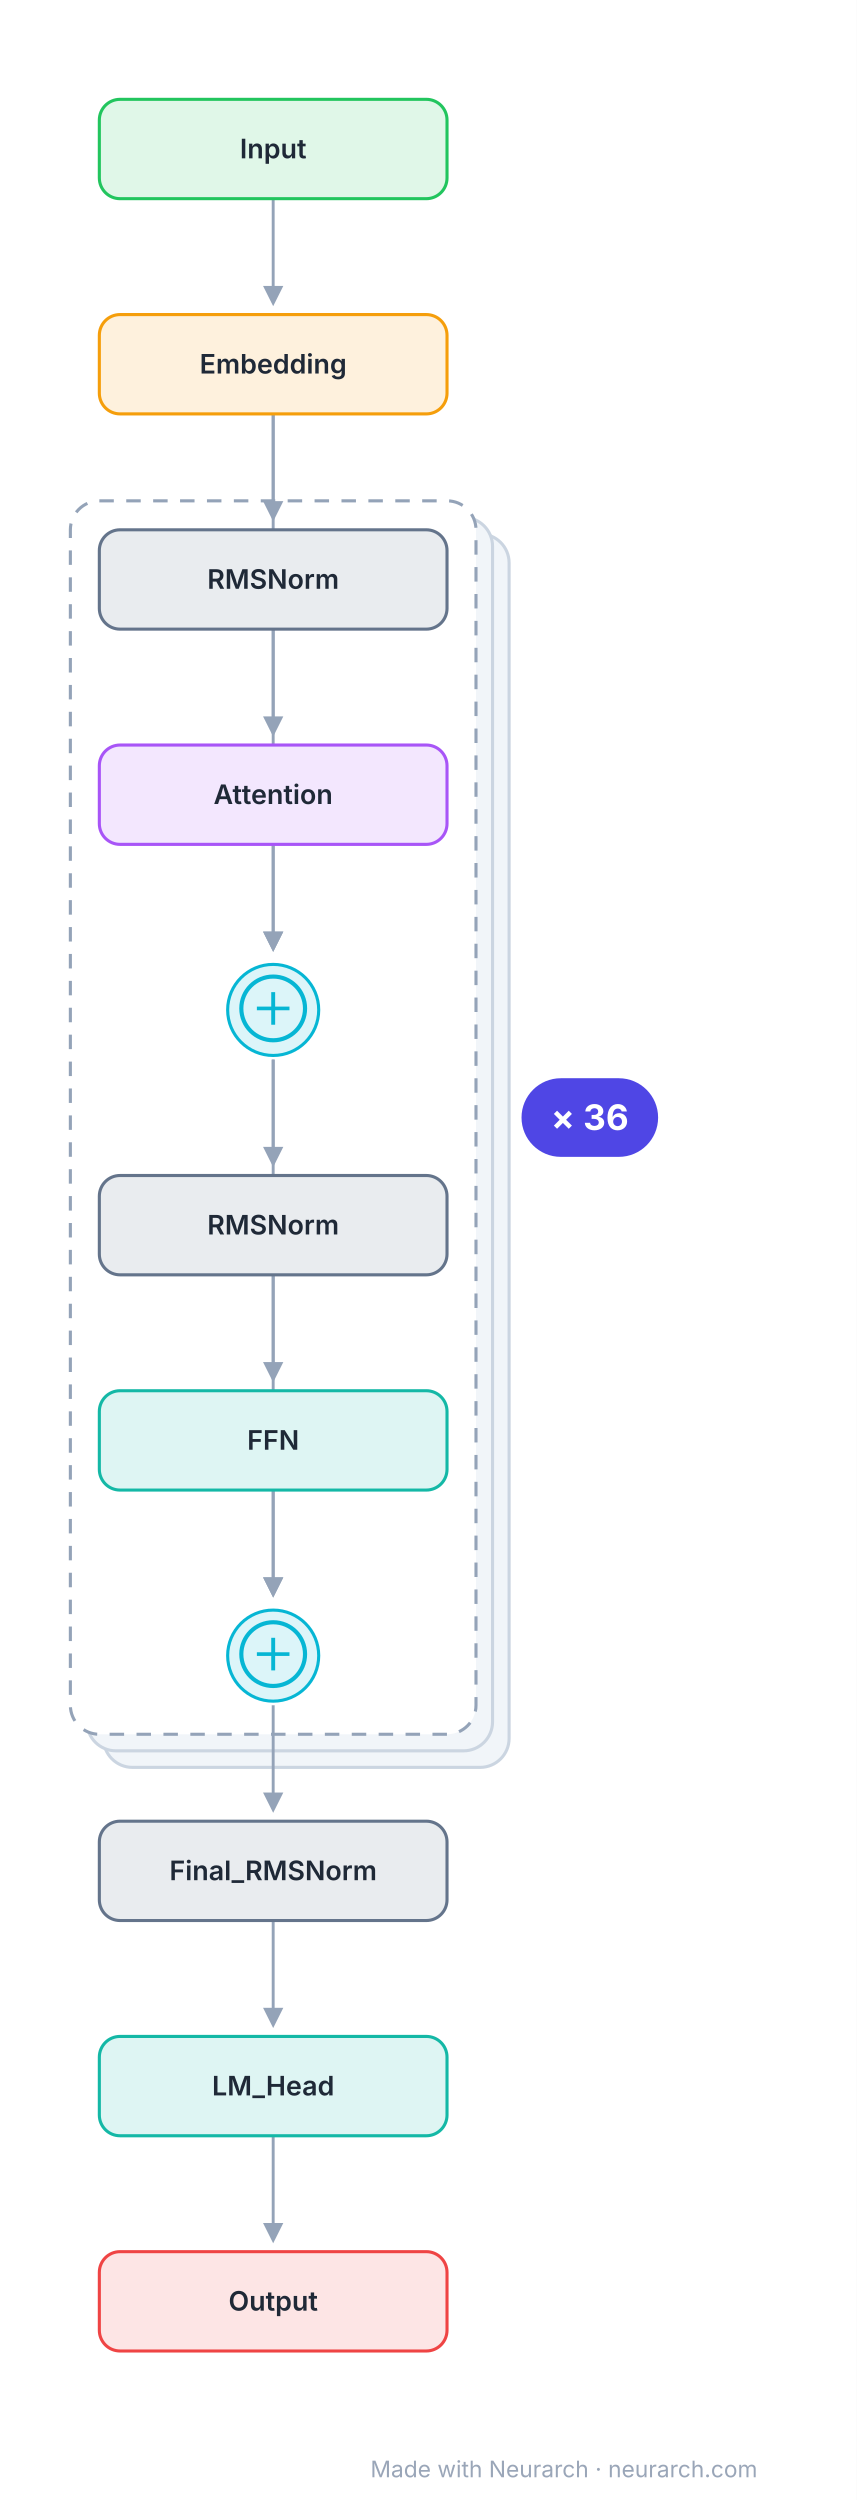
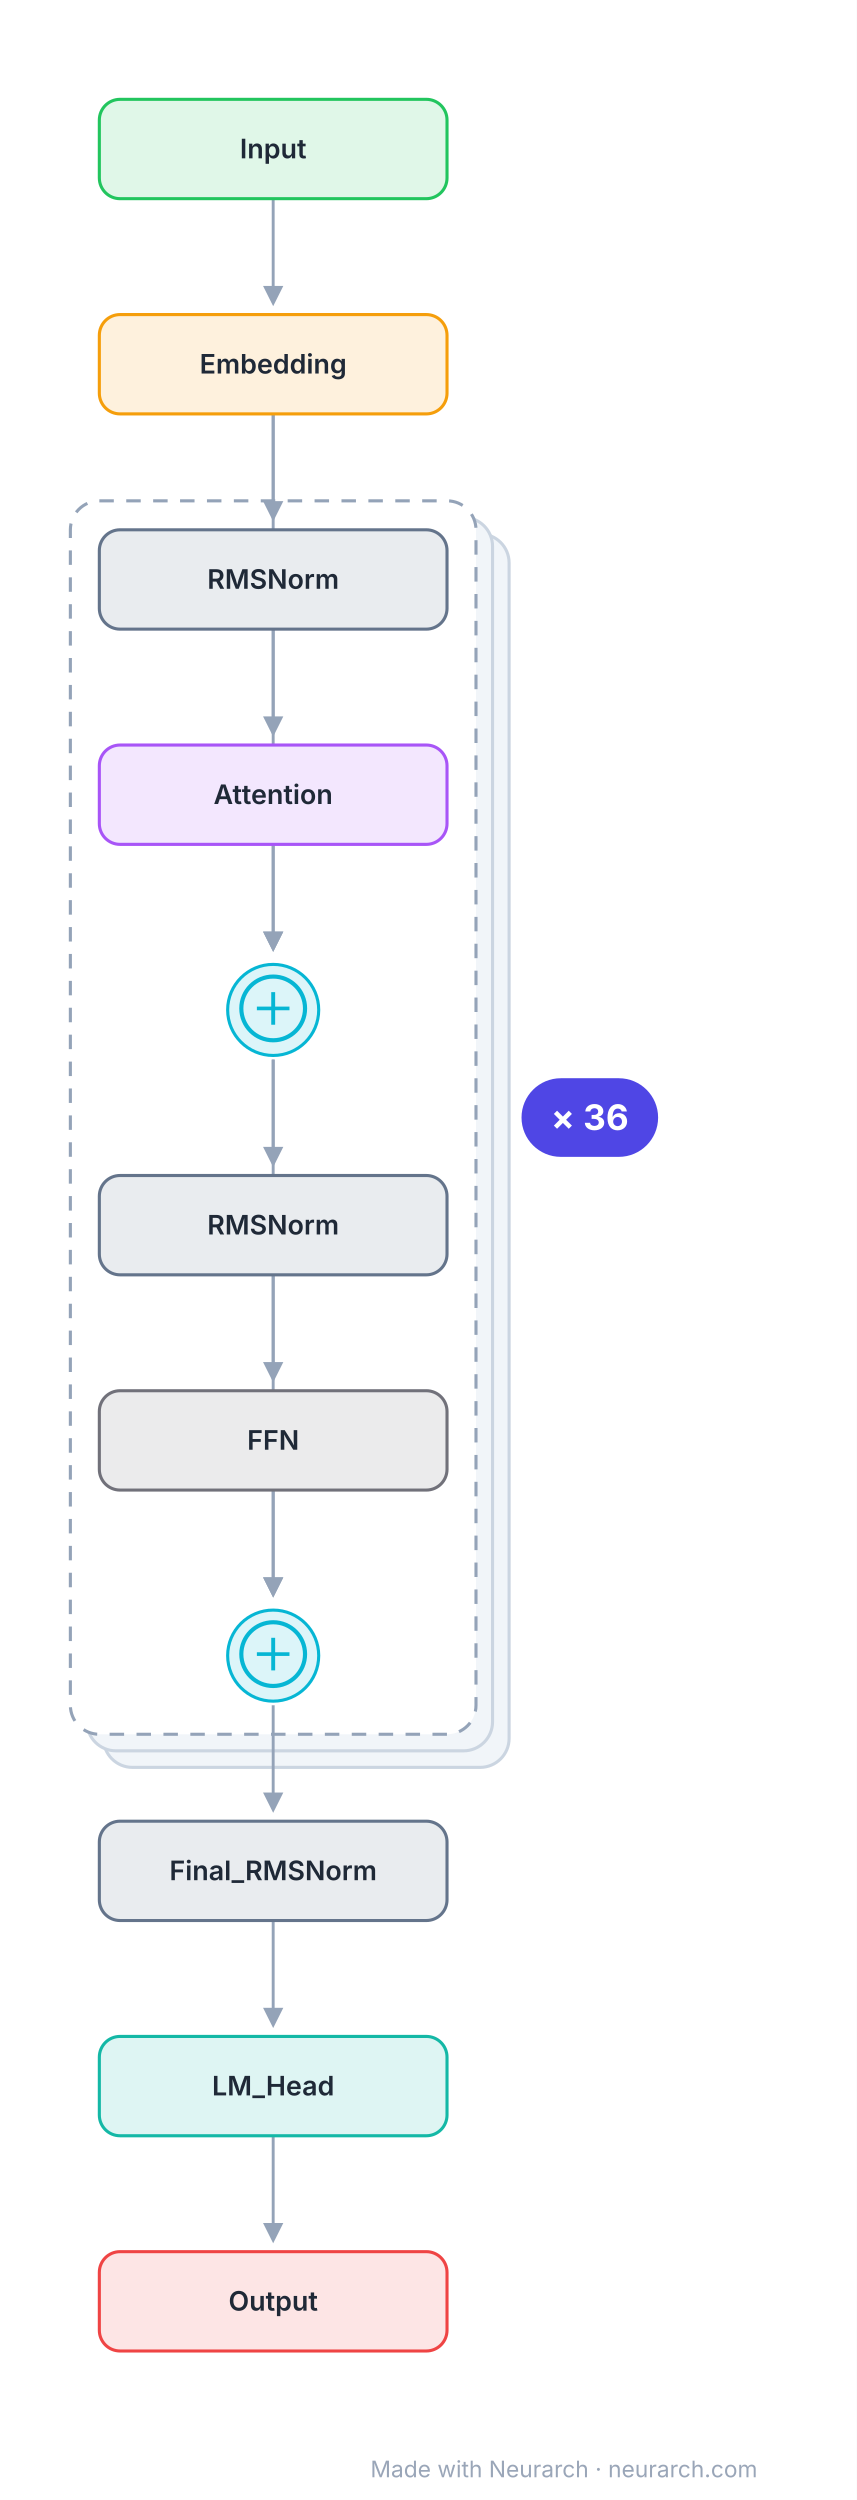
<svg xmlns="http://www.w3.org/2000/svg" width="414" height="1208" viewBox="0 0 414 1208" font-family="-apple-system, 'Segoe UI', Inter, Helvetica, Arial, sans-serif">
  <defs>
    <marker id="arrow" viewBox="0 0 10 10" refX="8" refY="5" markerWidth="7" markerHeight="7" orient="auto-start-reverse">
      <path d="M0,0 L10,5 L0,10 z" fill="#94a3b8" />
    </marker>
  </defs>
  <rect x="0" y="0" width="414" height="1208" fill="#ffffff" />
  <rect x="50.0" y="258.0" width="196.0" height="596.0" rx="14" fill="#f1f5f9" stroke="#cbd5e1" stroke-width="1.5" />
  <rect x="42.0" y="250.0" width="196.0" height="596.0" rx="14" fill="#f1f5f9" stroke="#cbd5e1" stroke-width="1.5" />
  <rect x="34.0" y="242.0" width="196.0" height="596.0" rx="14" fill="#ffffff" stroke="#94a3b8" stroke-width="1.5" stroke-dasharray="7 6" />
  <rect x="252.0" y="521.0" width="66" height="38" rx="19" fill="#4f46e5" />
  <text x="285.0" y="546.0" text-anchor="middle" font-size="17" font-weight="700" fill="#ffffff">× 36</text>
  <path d="M132.0,96.0 C132.0,121.0 132.0,121.0 132.0,146.0" fill="none" stroke="#94a3b8" stroke-width="1.4" marker-end="url(#arrow)" />
  <path d="M132.0,200.0 C132.0,225.0 132.0,225.0 132.0,250.0" fill="none" stroke="#94a3b8" stroke-width="1.4" marker-end="url(#arrow)" />
  <path d="M132.0,304.0 C132.0,329.0 132.0,329.0 132.0,354.0" fill="none" stroke="#94a3b8" stroke-width="1.4" marker-end="url(#arrow)" />
  <path d="M132.0,408.0 C132.0,433.0 132.0,433.0 132.0,458.0" fill="none" stroke="#94a3b8" stroke-width="1.4" marker-end="url(#arrow)" />
  <path d="M132.0,200.0 C132.0,329.0 132.0,329.0 132.0,458.0" fill="none" stroke="#94a3b8" stroke-width="1.4" marker-end="url(#arrow)" />
  <path d="M132.0,512.0 C132.0,537.0 132.0,537.0 132.0,562.0" fill="none" stroke="#94a3b8" stroke-width="1.4" marker-end="url(#arrow)" />
  <path d="M132.0,616.0 C132.0,641.0 132.0,641.0 132.0,666.0" fill="none" stroke="#94a3b8" stroke-width="1.4" marker-end="url(#arrow)" />
  <path d="M132.0,720.0 C132.0,745.0 132.0,745.0 132.0,770.0" fill="none" stroke="#94a3b8" stroke-width="1.4" marker-end="url(#arrow)" />
  <path d="M132.0,512.0 C132.0,641.0 132.0,641.0 132.0,770.0" fill="none" stroke="#94a3b8" stroke-width="1.4" marker-end="url(#arrow)" />
  <path d="M132.0,928.0 C132.0,953.0 132.0,953.0 132.0,978.0" fill="none" stroke="#94a3b8" stroke-width="1.4" marker-end="url(#arrow)" />
  <path d="M132.0,1032.0 C132.0,1057.0 132.0,1057.0 132.0,1082.0" fill="none" stroke="#94a3b8" stroke-width="1.4" marker-end="url(#arrow)" />
  <path d="M132.0,824.0 C132.0,849.0 132.0,849.0 132.0,874.0" fill="none" stroke="#94a3b8" stroke-width="1.4" marker-end="url(#arrow)" />
  <rect x="48.0" y="48.0" width="168" height="48" rx="10" fill="rgb(224, 247, 232)" stroke="#22c55e" stroke-width="1.5" />
  <text x="132.0" y="76.5" text-anchor="middle" font-size="13" font-weight="600" fill="#1f2937">Input</text>
  <rect x="48.0" y="152.0" width="168" height="48" rx="10" fill="rgb(254, 241, 221)" stroke="#f59e0b" stroke-width="1.5" />
  <text x="132.0" y="180.5" text-anchor="middle" font-size="13" font-weight="600" fill="#1f2937">Embedding</text>
  <rect x="48.0" y="256.0" width="168" height="48" rx="10" fill="rgb(233, 236, 239)" stroke="#64748b" stroke-width="1.5" />
  <text x="132.0" y="284.5" text-anchor="middle" font-size="13" font-weight="600" fill="#1f2937">RMSNorm</text>
  <rect x="48.0" y="360.0" width="168" height="48" rx="10" fill="rgb(243, 231, 254)" stroke="#a855f7" stroke-width="1.5" />
  <text x="132.0" y="388.5" text-anchor="middle" font-size="13" font-weight="600" fill="#1f2937">Attention</text>
  <circle cx="132.0" cy="488.0" r="22" fill="rgb(220, 245, 249)" stroke="#06b6d4" stroke-width="1.5" />
  <text x="132.0" y="496.0" text-anchor="middle" font-size="24" fill="#06b6d4">⊕</text>
  <rect x="48.0" y="568.0" width="168" height="48" rx="10" fill="rgb(233, 236, 239)" stroke="#64748b" stroke-width="1.5" />
  <text x="132.0" y="596.5" text-anchor="middle" font-size="13" font-weight="600" fill="#1f2937">RMSNorm</text>
-   <rect x="48.0" y="672.0" width="168" height="48" rx="10" fill="rgb(222, 245, 243)" stroke="#14b8a6" stroke-width="1.5" />
+   <rect x="48.0" y="672.0" width="168" height="48" rx="10" fill="rgb(235, 235, 236)" stroke="#71717a" stroke-width="1.5" />
  <text x="132.0" y="700.5" text-anchor="middle" font-size="13" font-weight="600" fill="#1f2937">FFN</text>
  <circle cx="132.0" cy="800.0" r="22" fill="rgb(220, 245, 249)" stroke="#06b6d4" stroke-width="1.5" />
  <text x="132.0" y="808.0" text-anchor="middle" font-size="24" fill="#06b6d4">⊕</text>
  <rect x="48.0" y="880.0" width="168" height="48" rx="10" fill="rgb(233, 236, 239)" stroke="#64748b" stroke-width="1.5" />
  <text x="132.0" y="908.5" text-anchor="middle" font-size="13" font-weight="600" fill="#1f2937">Final_RMSNorm</text>
  <rect x="48.0" y="984.0" width="168" height="48" rx="10" fill="rgb(222, 245, 243)" stroke="#14b8a6" stroke-width="1.5" />
  <text x="132.0" y="1012.5" text-anchor="middle" font-size="13" font-weight="600" fill="#1f2937">LM_Head</text>
  <rect x="48.0" y="1088.0" width="168" height="48" rx="10" fill="rgb(253, 229, 229)" stroke="#ef4444" stroke-width="1.5" />
  <text x="132.0" y="1116.5" text-anchor="middle" font-size="13" font-weight="600" fill="#1f2937">Output</text>
  <text x="366.0" y="1197.0" text-anchor="end" font-size="11" fill="#9aa6b8">Made with Neurarch · neurarch.com</text>
</svg>
